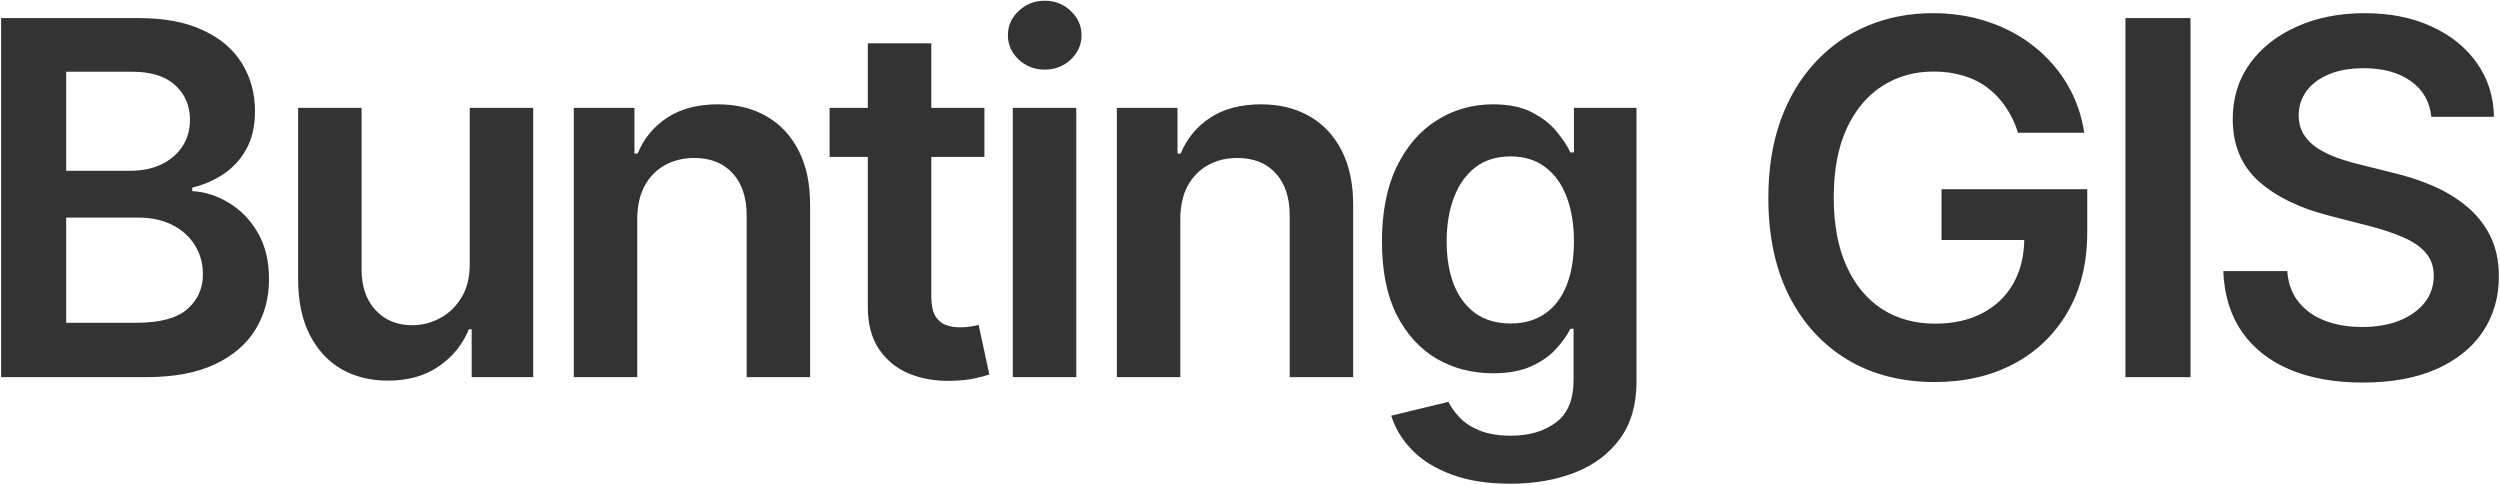
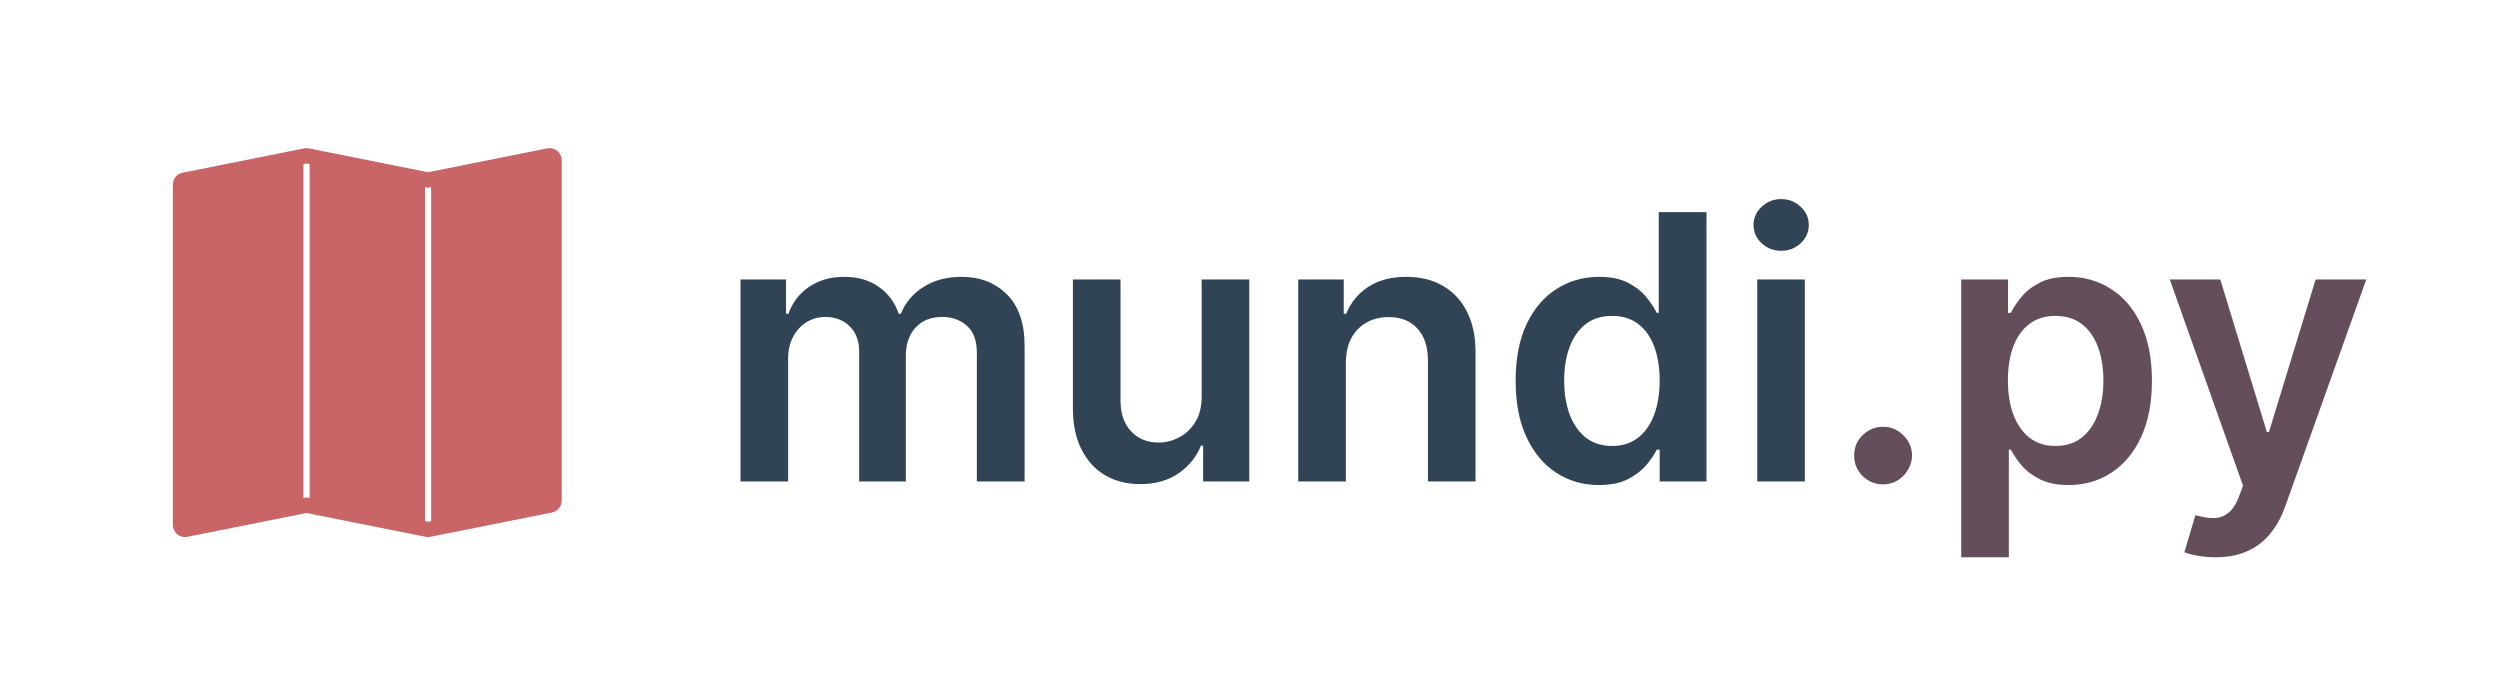
- <svg xmlns="http://www.w3.org/2000/svg" width="1823" height="353" viewBox="0 0 1823 353" fill="none">
-   <path d="M0.824 275V13.182H101.051C119.972 13.182 135.696 16.165 148.224 22.131C160.838 28.011 170.256 36.065 176.477 46.293C182.784 56.52 185.938 68.111 185.938 81.065C185.938 91.719 183.892 100.838 179.801 108.423C175.71 115.923 170.213 122.017 163.31 126.705C156.406 131.392 148.693 134.759 140.17 136.804V139.361C149.46 139.872 158.366 142.727 166.889 147.926C175.497 153.04 182.528 160.284 187.983 169.659C193.438 179.034 196.165 190.369 196.165 203.665C196.165 217.216 192.884 229.403 186.321 240.227C179.759 250.966 169.872 259.446 156.662 265.668C143.452 271.889 126.832 275 106.804 275H0.824ZM48.253 235.369H99.261C116.477 235.369 128.878 232.088 136.463 225.526C144.134 218.878 147.969 210.355 147.969 199.957C147.969 192.202 146.051 185.213 142.216 178.991C138.381 172.685 132.926 167.741 125.852 164.162C118.778 160.497 110.341 158.665 100.54 158.665H48.253V235.369ZM48.253 124.531H95.171C103.352 124.531 110.724 123.04 117.287 120.057C123.849 116.989 129.006 112.685 132.756 107.145C136.591 101.52 138.509 94.872 138.509 87.202C138.509 77.06 134.929 68.707 127.77 62.145C120.696 55.582 110.17 52.301 96.193 52.301H48.253V124.531ZM342.536 192.415V78.636H388.815V275H343.942V240.099H341.897C337.465 251.094 330.178 260.085 320.036 267.074C309.979 274.062 297.579 277.557 282.835 277.557C269.965 277.557 258.587 274.702 248.701 268.991C238.9 263.196 231.229 254.801 225.69 243.807C220.15 232.727 217.38 219.347 217.38 203.665V78.636H263.658V196.506C263.658 208.949 267.067 218.835 273.886 226.165C280.704 233.494 289.653 237.159 300.732 237.159C307.55 237.159 314.156 235.497 320.548 232.173C326.94 228.849 332.181 223.906 336.272 217.344C340.448 210.696 342.536 202.386 342.536 192.415ZM464.682 159.943V275H418.403V78.636H462.636V112.003H464.938C469.455 101.009 476.656 92.273 486.543 85.796C496.514 79.318 508.83 76.079 523.489 76.079C537.04 76.079 548.844 78.977 558.901 84.773C569.043 90.568 576.884 98.963 582.423 109.957C588.048 120.952 590.818 134.29 590.733 149.972V275H544.455V157.131C544.455 144.006 541.045 133.736 534.227 126.321C527.494 118.906 518.162 115.199 506.23 115.199C498.134 115.199 490.932 116.989 484.625 120.568C478.403 124.062 473.503 129.134 469.923 135.781C466.429 142.429 464.682 150.483 464.682 159.943ZM717.832 78.636V114.432H604.949V78.636H717.832ZM632.818 31.591H679.097V215.938C679.097 222.159 680.034 226.932 681.909 230.256C683.869 233.494 686.426 235.71 689.58 236.903C692.733 238.097 696.227 238.693 700.062 238.693C702.96 238.693 705.602 238.48 707.989 238.054C710.46 237.628 712.335 237.244 713.614 236.903L721.412 273.082C718.94 273.935 715.403 274.872 710.801 275.895C706.284 276.918 700.744 277.514 694.182 277.685C682.591 278.026 672.151 276.278 662.861 272.443C653.571 268.523 646.199 262.472 640.744 254.29C635.375 246.108 632.733 235.881 632.818 223.608V31.591ZM738.536 275V78.636H784.815V275H738.536ZM761.803 50.767C754.474 50.767 748.167 48.338 742.883 43.48C737.599 38.537 734.957 32.614 734.957 25.71C734.957 18.722 737.599 12.798 742.883 7.94C748.167 2.997 754.474 0.526 761.803 0.526C769.218 0.526 775.525 2.997 780.724 7.94C786.008 12.798 788.65 18.722 788.65 25.71C788.65 32.614 786.008 38.537 780.724 43.48C775.525 48.338 769.218 50.767 761.803 50.767ZM860.682 159.943V275H814.403V78.636H858.636V112.003H860.938C865.455 101.009 872.656 92.273 882.543 85.796C892.514 79.318 904.83 76.079 919.489 76.079C933.04 76.079 944.844 78.977 954.901 84.773C965.043 90.568 972.884 98.963 978.423 109.957C984.048 120.952 986.818 134.29 986.733 149.972V275H940.455V157.131C940.455 144.006 937.045 133.736 930.227 126.321C923.494 118.906 914.162 115.199 902.23 115.199C894.134 115.199 886.932 116.989 880.625 120.568C874.403 124.062 869.503 129.134 865.923 135.781C862.429 142.429 860.682 150.483 860.682 159.943ZM1101.18 352.727C1084.56 352.727 1070.28 350.469 1058.35 345.952C1046.42 341.52 1036.83 335.554 1029.59 328.054C1022.34 320.554 1017.31 312.244 1014.5 303.125L1056.18 293.026C1058.05 296.861 1060.78 300.653 1064.36 304.403C1067.94 308.239 1072.75 311.392 1078.8 313.864C1084.94 316.42 1092.65 317.699 1101.94 317.699C1115.07 317.699 1125.93 314.503 1134.54 308.111C1143.15 301.804 1147.45 291.406 1147.45 276.918V239.716H1145.15C1142.77 244.489 1139.27 249.389 1134.67 254.418C1130.15 259.446 1124.14 263.665 1116.64 267.074C1109.23 270.483 1099.9 272.188 1088.65 272.188C1073.56 272.188 1059.88 268.651 1047.61 261.577C1035.42 254.418 1025.71 243.764 1018.46 229.616C1011.3 215.384 1007.72 197.571 1007.72 176.179C1007.72 154.616 1011.3 136.42 1018.46 121.591C1025.71 106.676 1035.47 95.383 1047.74 87.713C1060.01 79.957 1073.69 76.079 1088.78 76.079C1100.28 76.079 1109.74 78.04 1117.16 81.96C1124.66 85.795 1130.62 90.44 1135.05 95.895C1139.49 101.264 1142.85 106.335 1145.15 111.108H1147.71V78.636H1193.35V278.196C1193.35 294.986 1189.34 308.878 1181.33 319.872C1173.32 330.866 1162.37 339.091 1148.48 344.545C1134.59 350 1118.82 352.727 1101.18 352.727ZM1101.56 235.881C1111.36 235.881 1119.71 233.494 1126.62 228.722C1133.52 223.949 1138.76 217.088 1142.34 208.139C1145.92 199.19 1147.71 188.452 1147.71 175.923C1147.71 163.565 1145.92 152.741 1142.34 143.452C1138.85 134.162 1133.65 126.96 1126.74 121.847C1119.93 116.648 1111.53 114.048 1101.56 114.048C1091.25 114.048 1082.64 116.733 1075.74 122.102C1068.83 127.472 1063.63 134.844 1060.14 144.219C1056.64 153.509 1054.9 164.077 1054.9 175.923C1054.9 187.94 1056.64 198.466 1060.14 207.5C1063.72 216.449 1068.96 223.437 1075.86 228.466C1082.85 233.409 1091.42 235.881 1101.56 235.881ZM1471.52 96.79C1469.39 89.886 1466.45 83.707 1462.7 78.253C1459.03 72.713 1454.6 67.983 1449.4 64.062C1444.29 60.142 1438.41 57.202 1431.76 55.242C1425.11 53.196 1417.87 52.173 1410.03 52.173C1395.96 52.173 1383.44 55.71 1372.44 62.784C1361.45 69.858 1352.8 80.256 1346.49 93.977C1340.27 107.614 1337.16 124.233 1337.16 143.835C1337.16 163.608 1340.27 180.355 1346.49 194.077C1352.71 207.798 1361.36 218.239 1372.44 225.398C1383.52 232.472 1396.39 236.009 1411.05 236.009C1424.35 236.009 1435.85 233.452 1445.57 228.338C1455.37 223.224 1462.91 215.98 1468.19 206.605C1473.48 197.145 1476.12 186.065 1476.12 173.366L1486.86 175.028H1415.78V137.955H1522.02V169.403C1522.02 191.818 1517.24 211.207 1507.7 227.571C1498.15 243.935 1485.03 256.548 1468.32 265.412C1451.62 274.19 1432.44 278.58 1410.79 278.58C1386.67 278.58 1365.5 273.168 1347.26 262.344C1329.1 251.435 1314.91 235.966 1304.69 215.938C1294.54 195.824 1289.47 171.96 1289.47 144.347C1289.47 123.21 1292.46 104.332 1298.42 87.713C1304.47 71.094 1312.91 56.989 1323.73 45.398C1334.56 33.722 1347.26 24.858 1361.83 18.807C1376.4 12.67 1392.26 9.602 1409.39 9.602C1423.88 9.602 1437.38 11.733 1449.91 15.994C1462.44 20.17 1473.56 26.136 1483.28 33.892C1493.08 41.648 1501.13 50.852 1507.44 61.506C1513.75 72.159 1517.88 83.921 1519.84 96.79H1471.52ZM1597.31 13.182V275H1549.88V13.182H1597.31ZM1772.95 85.156C1771.76 73.992 1766.73 65.298 1757.87 59.077C1749.09 52.855 1737.67 49.744 1723.61 49.744C1713.72 49.744 1705.24 51.236 1698.17 54.219C1691.09 57.202 1685.68 61.25 1681.93 66.364C1678.18 71.477 1676.26 77.315 1676.18 83.878C1676.18 89.332 1677.41 94.062 1679.89 98.068C1682.44 102.074 1685.89 105.483 1690.24 108.295C1694.59 111.023 1699.4 113.324 1704.69 115.199C1709.97 117.074 1715.3 118.651 1720.67 119.929L1745.21 126.065C1755.1 128.366 1764.6 131.477 1773.72 135.398C1782.93 139.318 1791.15 144.261 1798.39 150.227C1805.72 156.193 1811.52 163.395 1815.78 171.832C1820.04 180.27 1822.17 190.156 1822.17 201.491C1822.17 216.832 1818.25 230.341 1810.41 242.017C1802.57 253.608 1791.24 262.685 1776.41 269.247C1761.66 275.724 1743.81 278.963 1722.84 278.963C1702.47 278.963 1684.79 275.81 1669.79 269.503C1654.87 263.196 1643.2 253.991 1634.76 241.889C1626.41 229.787 1621.89 215.043 1621.21 197.656H1667.87C1668.55 206.776 1671.36 214.361 1676.31 220.412C1681.25 226.463 1687.68 230.98 1695.61 233.963C1703.62 236.946 1712.57 238.438 1722.46 238.438C1732.77 238.438 1741.8 236.903 1749.56 233.835C1757.4 230.682 1763.54 226.335 1767.97 220.795C1772.4 215.17 1774.66 208.608 1774.74 201.108C1774.66 194.29 1772.66 188.665 1768.74 184.233C1764.82 179.716 1759.32 175.966 1752.24 172.983C1745.26 169.915 1737.07 167.187 1727.7 164.801L1697.91 157.131C1676.35 151.591 1659.3 143.196 1646.78 131.946C1634.33 120.611 1628.11 105.568 1628.11 86.818C1628.11 71.392 1632.29 57.883 1640.64 46.293C1649.08 34.702 1660.54 25.71 1675.03 19.318C1689.52 12.841 1705.92 9.602 1724.25 9.602C1742.83 9.602 1759.11 12.841 1773.08 19.318C1787.14 25.71 1798.18 34.617 1806.19 46.037C1814.2 57.372 1818.34 70.412 1818.59 85.156H1772.95Z" fill="#343333" />
+ <svg xmlns="http://www.w3.org/2000/svg" width="405" height="110" viewBox="0 0 405 110" fill="none">
+   <path fill-rule="evenodd" clip-rule="evenodd" d="M91 25.969C91 25.379 90.736 24.82 90.279 24.446C89.823 24.072 89.224 23.923 88.645 24.038L69.344 27.898L50.042 24.038C49.788 23.987 49.525 23.987 49.27 24.038L29.583 27.976C28.662 28.16 28 28.968 28 29.906V85.031C28 85.621 28.264 86.18 28.721 86.554C29.177 86.928 29.776 87.078 30.355 86.962L49.656 83.102L68.958 86.962C69.213 87.013 69.475 87.013 69.73 86.962L89.417 83.024C90.338 82.84 91 82.032 91 81.094V25.969ZM49.156 80.684V26.579L49.656 26.479L50.156 26.579V80.684L49.754 80.603C49.69 80.591 49.623 80.591 49.558 80.603L49.156 80.684ZM68.844 84.421V30.316L69.246 30.396C69.31 30.409 69.377 30.409 69.442 30.396L69.844 30.316V84.421L69.344 84.521L68.844 84.421Z" fill="#C96567" />
+   <path d="M119.963 78V45.273H127.335V50.834H127.719C128.401 48.959 129.53 47.496 131.107 46.445C132.683 45.379 134.565 44.847 136.753 44.847C138.969 44.847 140.837 45.386 142.357 46.466C143.891 47.531 144.97 48.987 145.595 50.834H145.936C146.661 49.016 147.882 47.567 149.601 46.487C151.334 45.394 153.386 44.847 155.759 44.847C158.77 44.847 161.227 45.798 163.131 47.702C165.034 49.605 165.986 52.382 165.986 56.033V78H158.251V57.226C158.251 55.195 157.712 53.71 156.632 52.773C155.553 51.821 154.232 51.345 152.669 51.345C150.808 51.345 149.352 51.928 148.301 53.092C147.264 54.243 146.746 55.742 146.746 57.588V78H139.182V56.906C139.182 55.216 138.67 53.867 137.648 52.858C136.639 51.849 135.318 51.345 133.685 51.345C132.577 51.345 131.568 51.629 130.659 52.197C129.75 52.751 129.026 53.54 128.486 54.562C127.946 55.571 127.676 56.75 127.676 58.099V78H119.963ZM194.67 64.236V45.273H202.383V78H194.904V72.183H194.564C193.825 74.016 192.61 75.514 190.92 76.679C189.244 77.844 187.177 78.426 184.72 78.426C182.575 78.426 180.679 77.95 179.031 76.999C177.397 76.033 176.119 74.633 175.196 72.801C174.272 70.954 173.811 68.724 173.811 66.111V45.273H181.524V64.918C181.524 66.992 182.092 68.639 183.228 69.861C184.365 71.082 185.856 71.693 187.703 71.693C188.839 71.693 189.94 71.416 191.005 70.862C192.071 70.308 192.944 69.484 193.626 68.391C194.322 67.283 194.67 65.898 194.67 64.236ZM218.028 58.824V78H210.315V45.273H217.687V50.834H218.07C218.823 49.001 220.023 47.545 221.671 46.466C223.333 45.386 225.386 44.847 227.829 44.847C230.087 44.847 232.055 45.33 233.731 46.295C235.421 47.261 236.728 48.66 237.651 50.493C238.589 52.325 239.05 54.548 239.036 57.162V78H231.323V58.355C231.323 56.168 230.755 54.456 229.619 53.22C228.496 51.984 226.941 51.367 224.952 51.367C223.603 51.367 222.403 51.665 221.352 52.261C220.315 52.844 219.498 53.689 218.901 54.797C218.319 55.905 218.028 57.247 218.028 58.824ZM259.022 78.575C256.451 78.575 254.15 77.915 252.119 76.594C250.087 75.273 248.482 73.355 247.303 70.841C246.124 68.327 245.535 65.273 245.535 61.679C245.535 58.043 246.131 54.974 247.325 52.474C248.532 49.96 250.158 48.064 252.204 46.785C254.249 45.493 256.529 44.847 259.043 44.847C260.961 44.847 262.538 45.173 263.773 45.827C265.009 46.466 265.989 47.24 266.714 48.149C267.438 49.044 267.999 49.889 268.397 50.685H268.717V34.364H276.451V78H268.866V72.844H268.397C267.999 73.639 267.424 74.484 266.671 75.379C265.918 76.26 264.924 77.013 263.688 77.638C262.452 78.263 260.897 78.575 259.022 78.575ZM261.174 72.247C262.808 72.247 264.2 71.807 265.35 70.926C266.501 70.031 267.374 68.788 267.971 67.197C268.567 65.606 268.866 63.753 268.866 61.636C268.866 59.52 268.567 57.68 267.971 56.118C267.388 54.555 266.522 53.341 265.371 52.474C264.235 51.608 262.836 51.175 261.174 51.175C259.455 51.175 258.021 51.622 256.87 52.517C255.719 53.412 254.853 54.648 254.271 56.224C253.688 57.801 253.397 59.605 253.397 61.636C253.397 63.682 253.688 65.507 254.271 67.112C254.867 68.703 255.741 69.96 256.891 70.883C258.056 71.793 259.484 72.247 261.174 72.247ZM284.67 78V45.273H292.383V78H284.67ZM288.548 40.628C287.326 40.628 286.275 40.223 285.395 39.413C284.514 38.59 284.074 37.602 284.074 36.452C284.074 35.287 284.514 34.3 285.395 33.49C286.275 32.666 287.326 32.254 288.548 32.254C289.784 32.254 290.835 32.666 291.701 33.49C292.582 34.3 293.022 35.287 293.022 36.452C293.022 37.602 292.582 38.59 291.701 39.413C290.835 40.223 289.784 40.628 288.548 40.628Z" fill="#314455" />
+   <path d="M305.066 78.469C303.773 78.469 302.665 78.014 301.742 77.105C300.819 76.196 300.364 75.088 300.379 73.781C300.364 72.503 300.819 71.409 301.742 70.5C302.665 69.591 303.773 69.136 305.066 69.136C306.316 69.136 307.403 69.591 308.326 70.5C309.263 71.409 309.739 72.503 309.754 73.781C309.739 74.648 309.512 75.436 309.072 76.146C308.646 76.856 308.077 77.425 307.367 77.851C306.671 78.263 305.904 78.469 305.066 78.469ZM317.717 90.273V45.273H325.302V50.685H325.75C326.147 49.889 326.708 49.044 327.433 48.149C328.157 47.24 329.137 46.466 330.373 45.827C331.609 45.173 333.186 44.847 335.103 44.847C337.632 44.847 339.912 45.493 341.943 46.785C343.988 48.064 345.608 49.96 346.801 52.474C348.008 54.974 348.612 58.043 348.612 61.679C348.612 65.273 348.022 68.327 346.843 70.841C345.664 73.355 344.059 75.273 342.028 76.594C339.997 77.915 337.696 78.575 335.125 78.575C333.25 78.575 331.694 78.263 330.458 77.638C329.223 77.013 328.228 76.26 327.475 75.379C326.737 74.484 326.162 73.639 325.75 72.844H325.43V90.273H317.717ZM325.281 61.636C325.281 63.753 325.579 65.606 326.176 67.197C326.787 68.788 327.66 70.031 328.797 70.926C329.947 71.807 331.339 72.247 332.973 72.247C334.677 72.247 336.105 71.793 337.255 70.883C338.406 69.96 339.272 68.703 339.855 67.112C340.451 65.507 340.75 63.682 340.75 61.636C340.75 59.605 340.458 57.801 339.876 56.224C339.294 54.648 338.427 53.412 337.277 52.517C336.126 51.622 334.691 51.175 332.973 51.175C331.325 51.175 329.926 51.608 328.775 52.474C327.625 53.341 326.751 54.555 326.154 56.118C325.572 57.68 325.281 59.52 325.281 61.636ZM358.898 90.273C357.847 90.273 356.874 90.188 355.979 90.017C355.098 89.861 354.395 89.676 353.869 89.463L355.659 83.454C356.781 83.781 357.783 83.938 358.663 83.923C359.544 83.909 360.318 83.632 360.986 83.092C361.668 82.567 362.243 81.686 362.712 80.45L363.372 78.682L351.504 45.273H359.686L367.229 69.989H367.57L375.134 45.273H383.337L370.233 81.963C369.622 83.696 368.813 85.18 367.804 86.416C366.795 87.666 365.56 88.618 364.097 89.271C362.648 89.939 360.915 90.273 358.898 90.273Z" fill="#644E5B" />
</svg>
